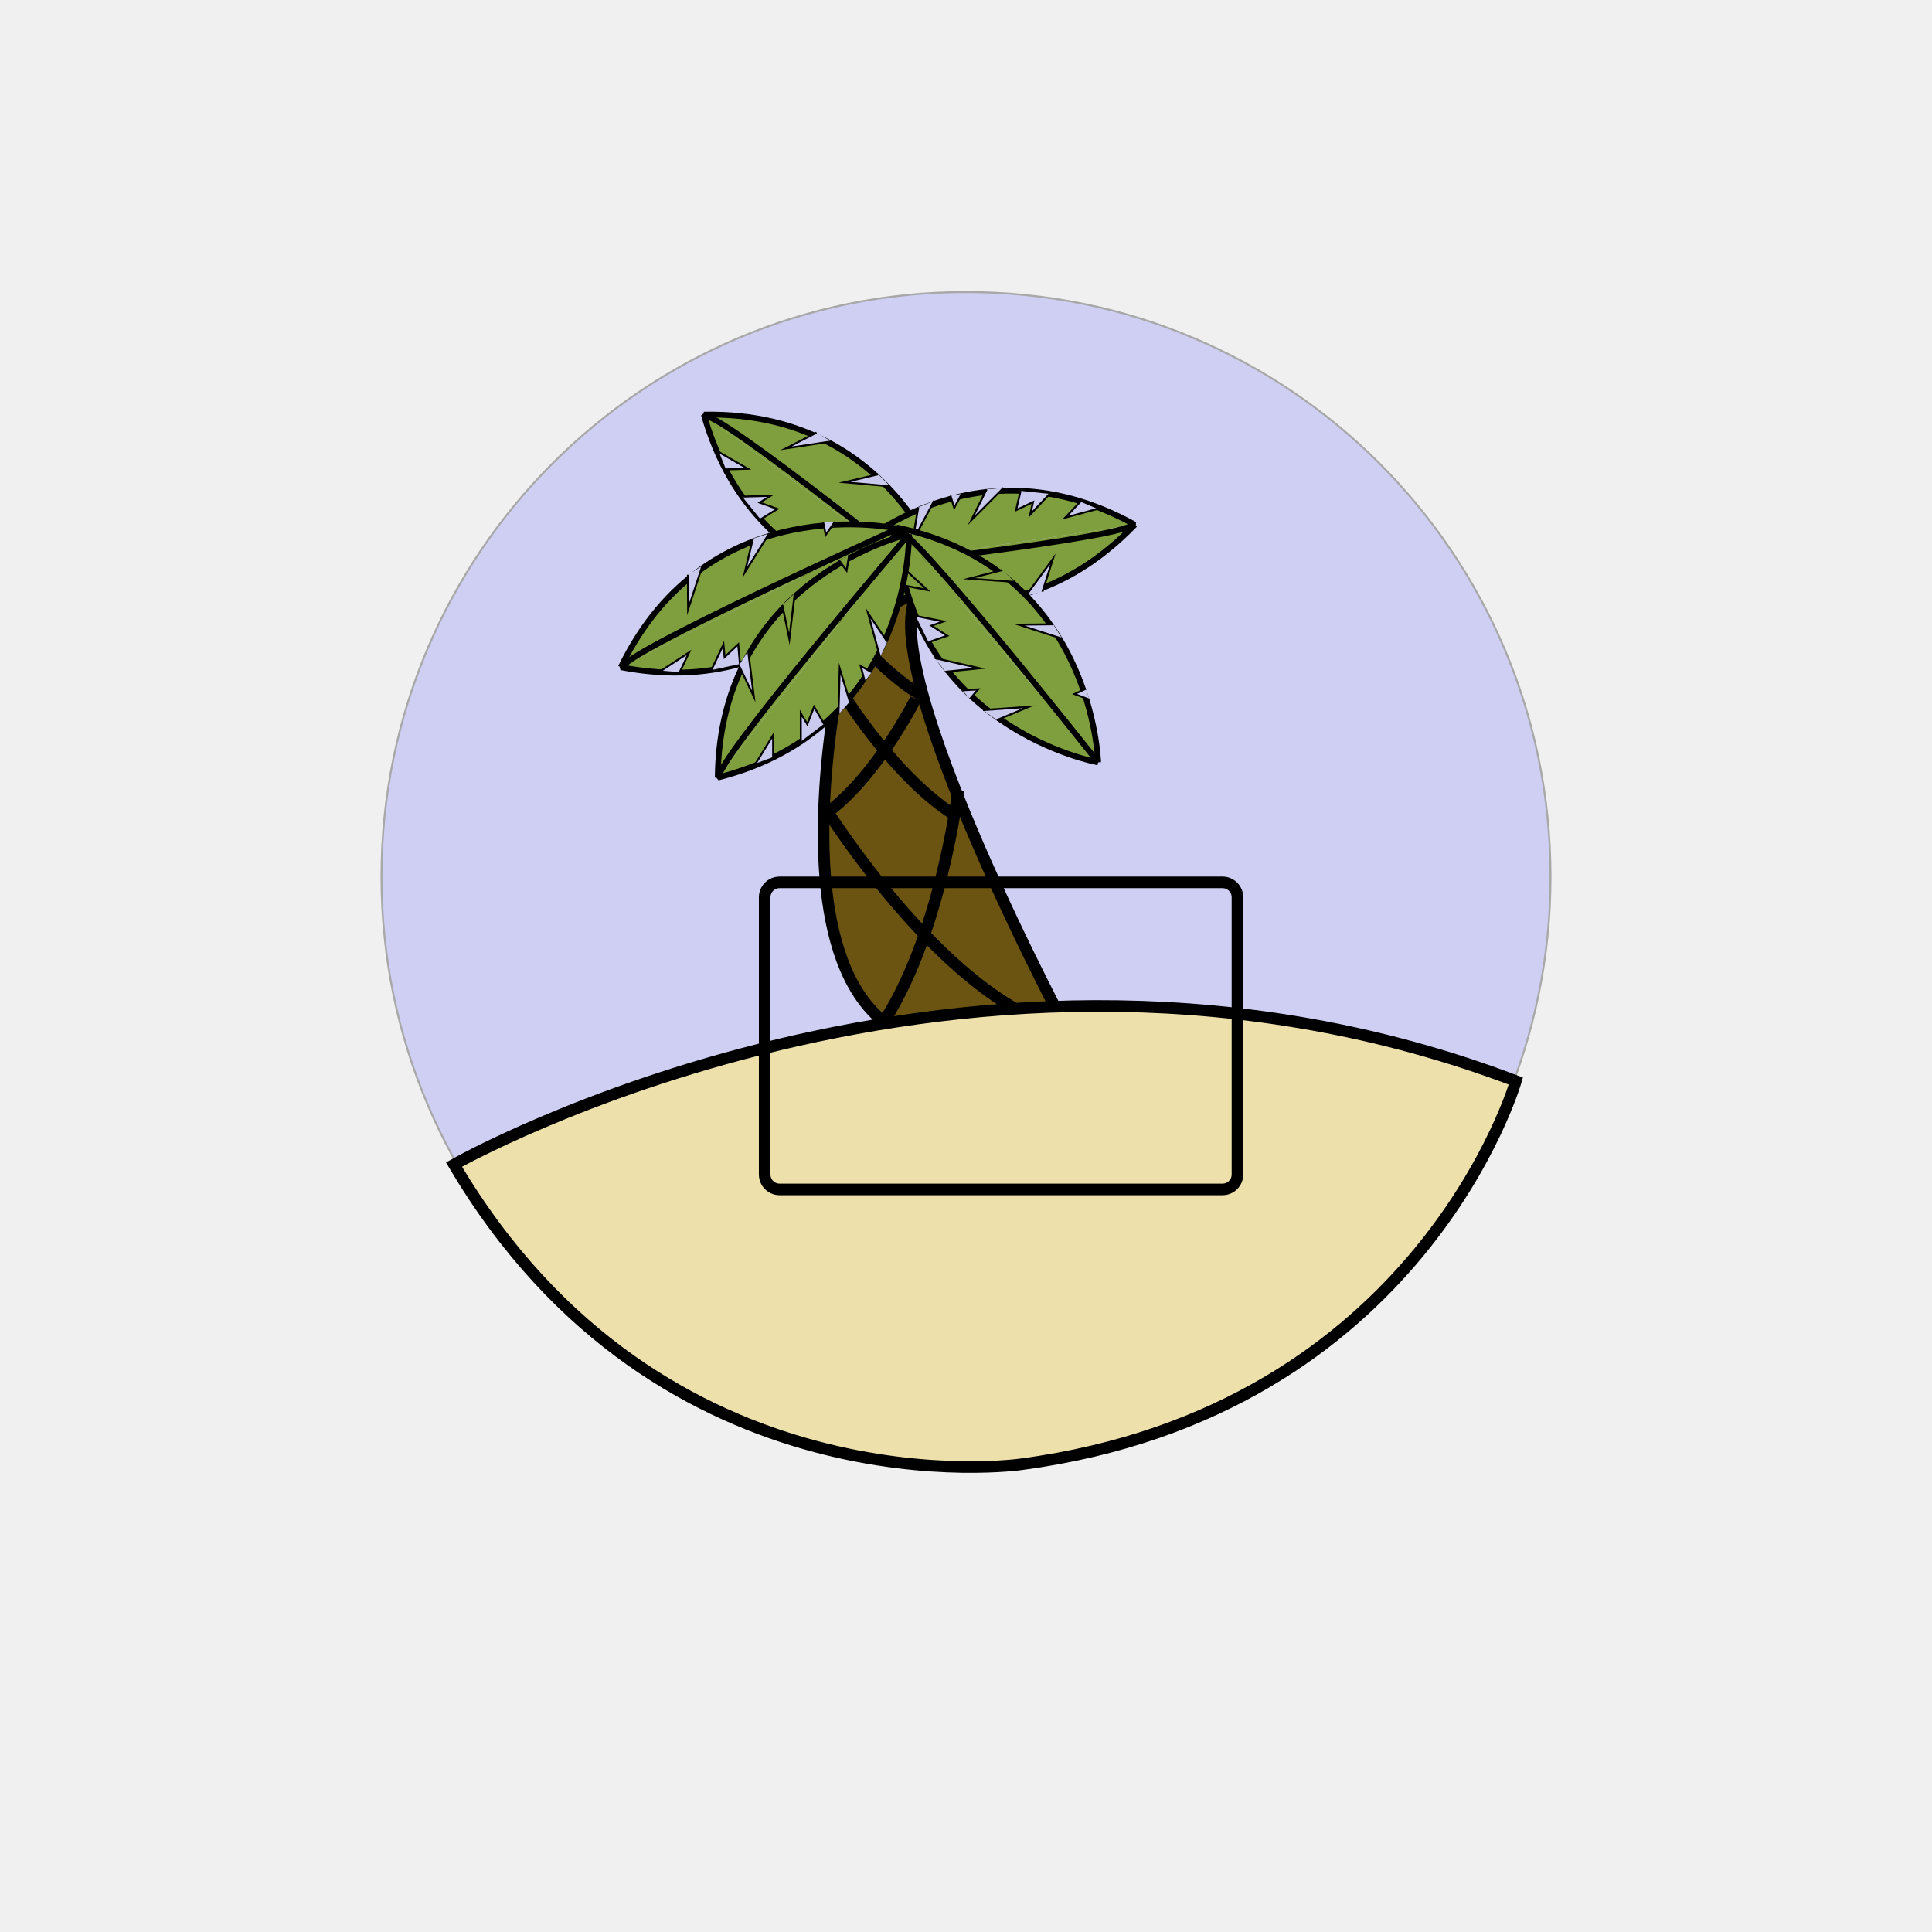
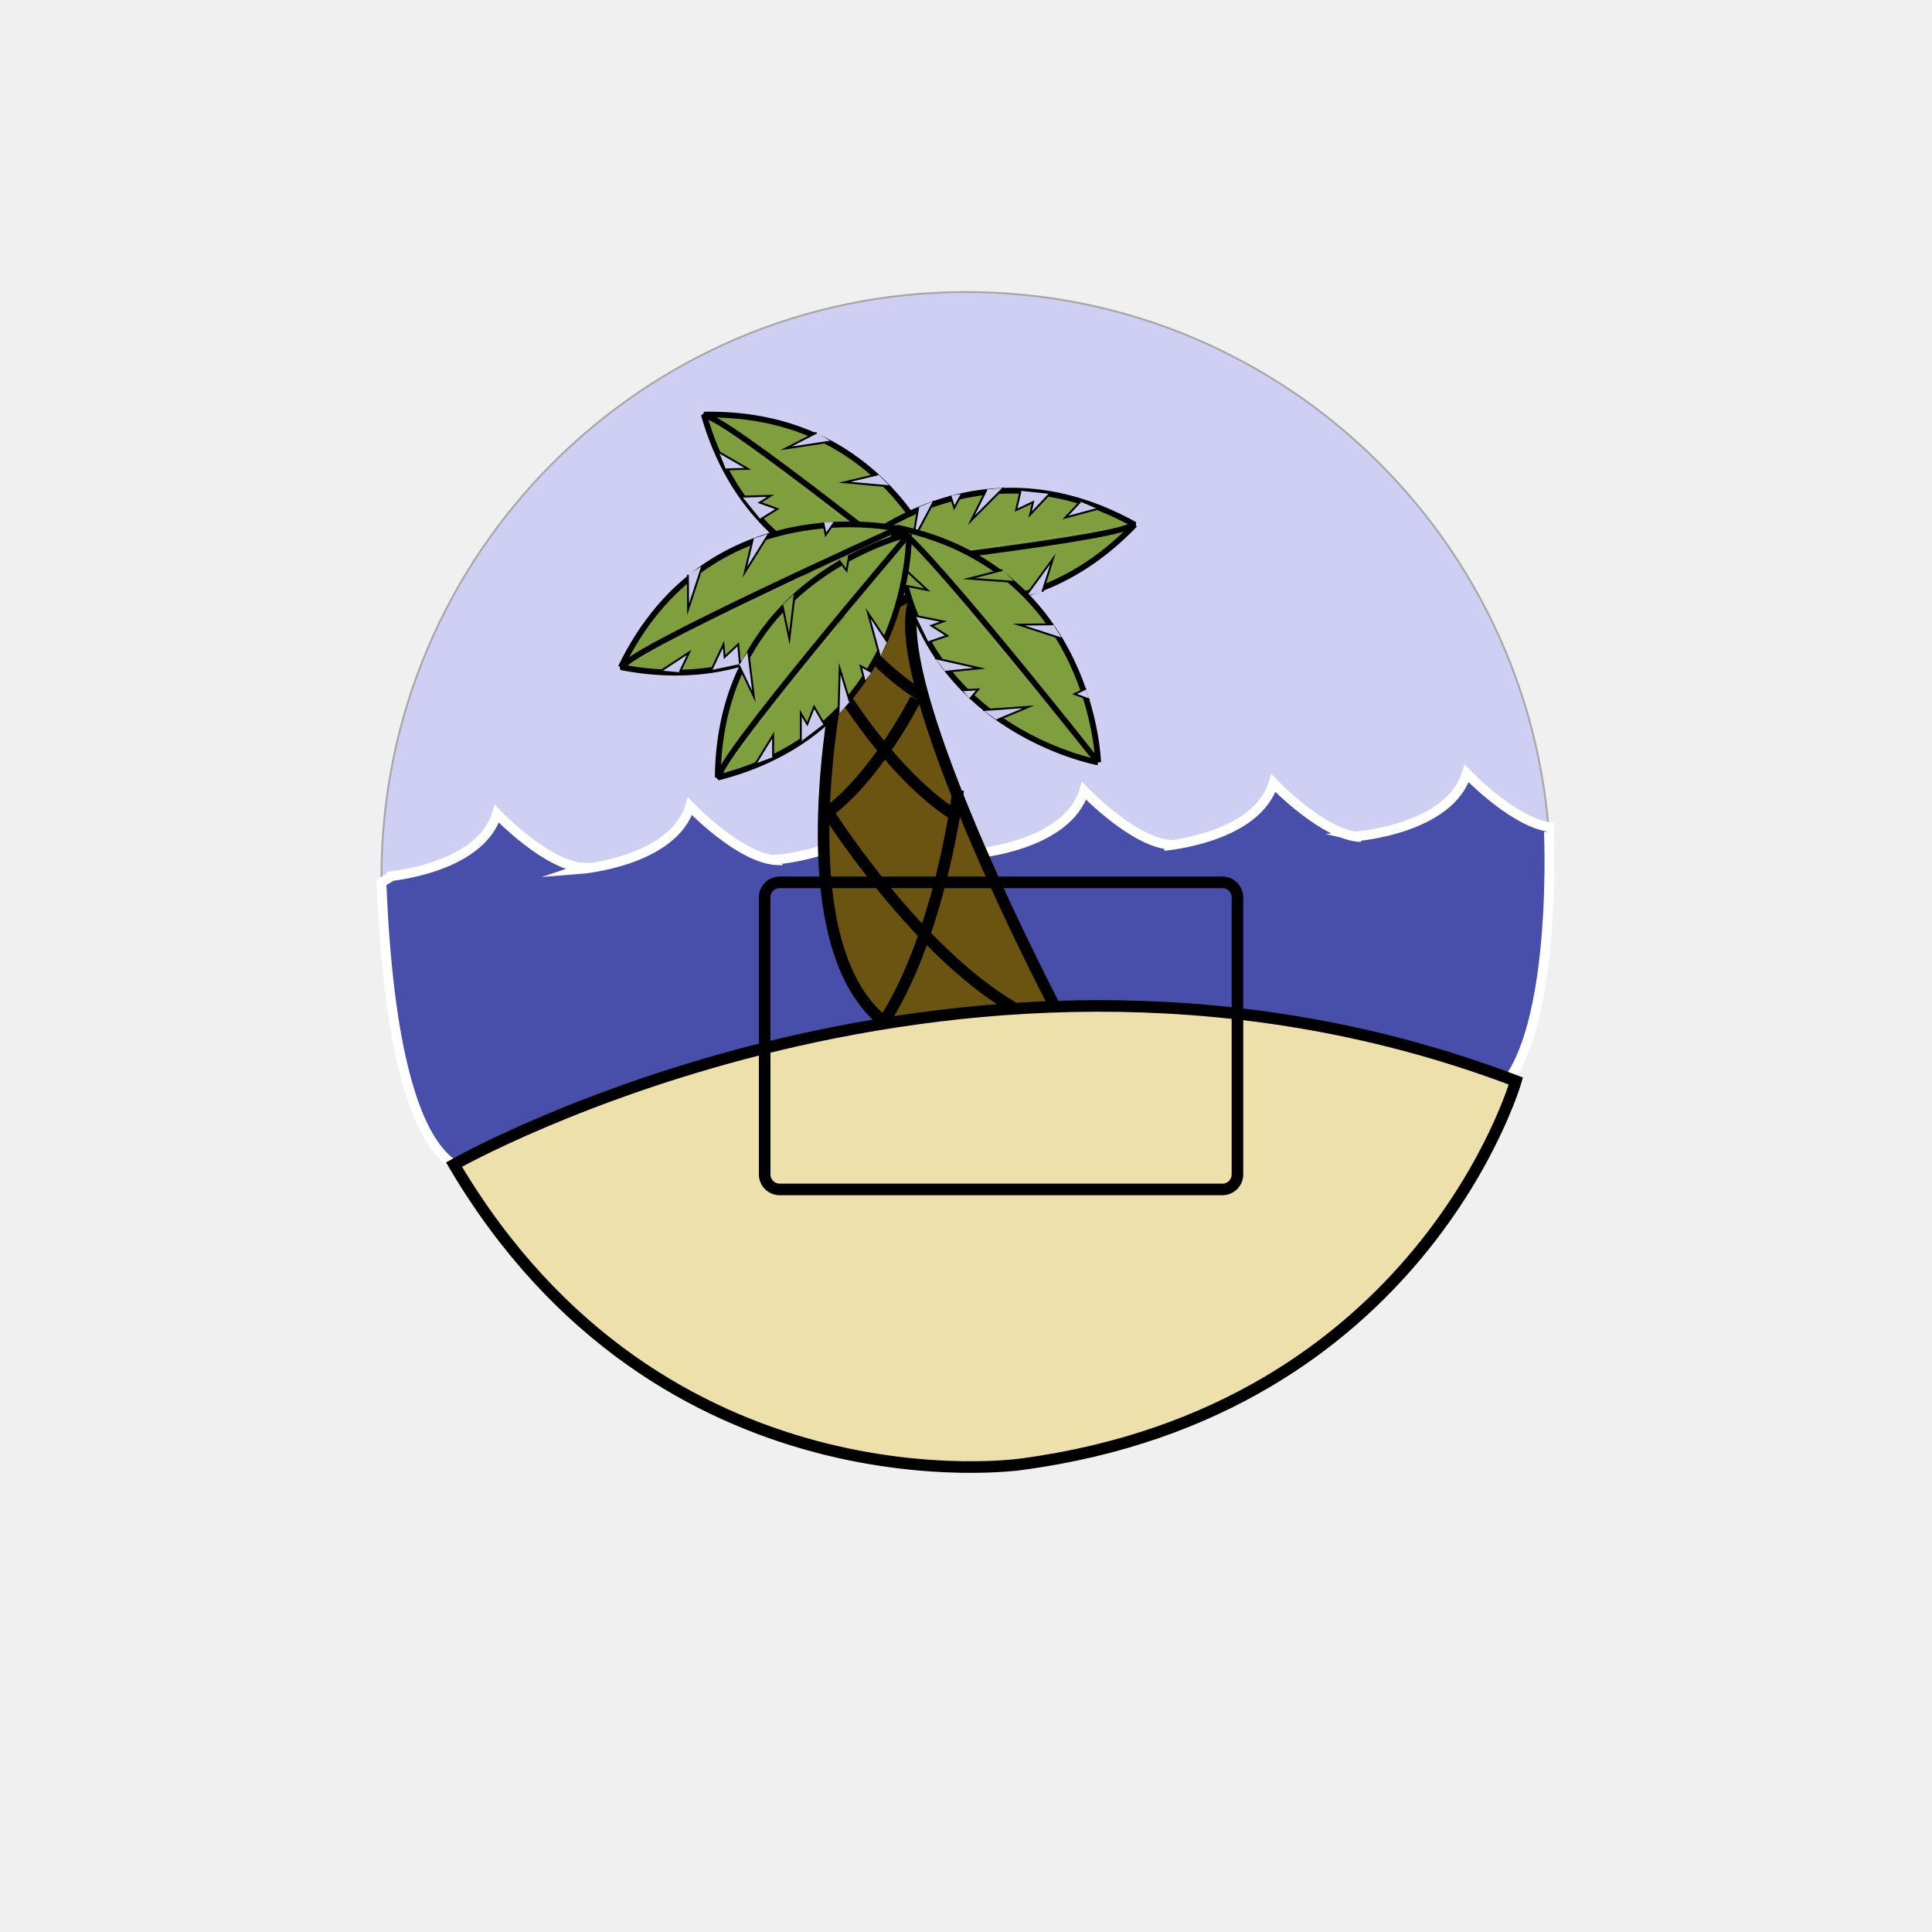
<svg xmlns="http://www.w3.org/2000/svg" version="1.1" id="Layer_2" x="0px" y="0px" viewBox="0 0 1000 1000" enable-background="new 0 0 1000 1000" xml:space="preserve">
  <circle opacity="0.3" fill="#8383FC" stroke="#000000" stroke-miterlimit="10" enable-background="new    " cx="500" cy="453.711" r="302.542" />
  <circle display="none" opacity="0.3" stroke="#000000" stroke-miterlimit="10" enable-background="new    " cx="500" cy="456.711" r="302.542" />
  <g id="Layer_x5F_1" display="none">
    <path display="inline" fill="#FFFFFF" stroke="#000000" stroke-width="4" stroke-miterlimit="10" d="M444.525,594.475   c0,6.627-5.373,12-12,12H331.102c-6.627,0-12-5.373-12-12V348.983c0-6.627,5.373-12,12-12h101.424c6.627,0,12,5.373,12,12   L444.525,594.475L444.525,594.475z" />
    <path display="inline" fill="#FFFFFF" stroke="#000000" stroke-width="4" stroke-miterlimit="10" d="M656.459,594.475   c0,6.627-5.371,12-12,12H543.034c-6.627,0-12-5.373-12-12V348.983c0-6.627,5.373-12,12-12h101.425c6.629,0,12,5.373,12,12V594.475z   " />
    <path display="inline" fill="#FFFFFF" stroke="#000000" stroke-width="4" stroke-miterlimit="10" d="M569.949,515.729   c0,6.627-5.373,12-12,12H456.525c-6.627,0-12-5.373-12-12V270.237c0-6.627,5.373-12,12-12h101.424c6.627,0,12,5.373,12,12V515.729z   " />
    <path display="inline" fill="#FFFFFF" stroke="#000000" stroke-width="5" stroke-miterlimit="10" d="M723.729,521.116   c0,13.261-10.744,24-24,24H300.271c-13.255,0-24-10.739-24-24V318.272c0-13.254,10.745-24,24-24h399.457c13.256,0,24,10.746,24,24   L723.729,521.116L723.729,521.116z" />
    <path display="inline" fill="#FFFFFF" stroke="#000000" stroke-width="3" stroke-miterlimit="10" d="M686.173,483.659   c0,13.261-10.744,24-24,24H333.898c-13.255,0-24-10.739-24-24V350.308c0-13.254,10.745-24,24-24h328.272c13.256,0,24,10.746,24,24   L686.173,483.659L686.173,483.659z" />
    <path id="vecmap" display="inline" fill="none" stroke="#000000" stroke-width="9" stroke-miterlimit="10" d="M348.052,427.712   c0,31.853,20.468,57.628,45.763,57.628" />
    <path id="vecmap_1_" display="inline" fill="none" stroke="#000000" stroke-width="4" stroke-miterlimit="10" d="M584.477,549.116   c0,44.972,39.42,81.355,88.135,81.355" />
    <path id="vecmap_2_" display="inline" fill="none" stroke="#000000" stroke-width="4" stroke-miterlimit="10" d="M412.609,545.116   c0,44.972-39.42,81.355-88.135,81.355" />
    <g display="inline">
      <line id="vecmap_3_" fill="none" stroke="#000000" stroke-width="3" stroke-miterlimit="10" x1="317.407" y1="356.645" x2="678.427" y2="356.645" />
    </g>
    <g display="inline">
      <line id="vecmap_4_" fill="none" stroke="#000000" stroke-width="3" stroke-miterlimit="10" x1="368.543" y1="365.119" x2="368.543" y2="497.322" />
    </g>
    <g display="inline">
      <line id="vecmap_5_" fill="none" stroke="#000000" stroke-width="3" stroke-miterlimit="10" x1="637.715" y1="365.119" x2="637.715" y2="497.322" />
    </g>
    <g display="inline">
      <rect id="vecmaprec" x="317.407" y="385.323" fill="#FFFFFF" stroke="#000000" stroke-width="3" stroke-miterlimit="10" width="355.205" height="80" />
    </g>
    <g display="inline">
      <line fill="none" stroke="#000000" stroke-width="3" stroke-miterlimit="10" x1="317.407" y1="465.323" x2="672.611" y2="465.323" />
    </g>
  </g>
  <text transform="matrix(1 0 0 1 461.9832 703.8977)" display="none" enable-background="new    " font-family="'MyriadPro-Regular'" font-size="72">3X</text>
+   <path fill="#484FAA" stroke="#FFFFFF" stroke-width="5" stroke-miterlimit="10" d="M801.662,430.452  c0,0,6.338,137.048-41.162,141.548l-506,32.5c0,0-50.051,30.422-57.025-147.789l5.025-3h-2c0,0,48-3.799,56.667-32.505  c0,0,26,27.294,45.333,27.961l-2.035,0.681c0,0,48-3.799,56.667-32.505c0,0,26,27.294,45.333,27.961v-0.456  c0,0,48-3.799,56.667-32.505c0,0,26,27.294,45.333,27.961v1.544c0,0,48-3.799,56.667-32.505c0,0,25.999,27.294,45.333,27.961  l-4,0.544c0,0,48-3.799,56.667-32.505c0,0,25.999,27.294,45.333,27.961l-2-0.456c0,0,48-3.799,56.667-32.505  c0,0,21.815,22.902,40.34,27.261c0.667,0.157,1.329,0.29,1.986,0.397c1.017,0.165,2.021,0.269,3.007,0.302" />
  <g id="Layer_3">
    <path fill="#6B5412" stroke="#000000" stroke-width="6" stroke-miterlimit="10" d="M439.556,324.882   c0,0-69.687,278.282,110.295,203.616c0,0-115.82-218.619-65.919-227.309L439.556,324.882z" />
    <path fill="#6B5412" stroke="#000000" stroke-width="6" stroke-miterlimit="10" d="M473.948,361.792   c0,0-20.496,40.787-46.639,59.414" />
    <path fill="none" stroke="#000000" stroke-width="6" stroke-miterlimit="10" d="M436.743,359.686c0,0,27.769,44.858,59.771,63.627" />
    <path fill="none" stroke="#000000" stroke-width="6" stroke-miterlimit="10" d="M426.634,417.344c0,0,45.525,73.541,97.99,104.311" />
    <path fill="none" stroke="#000000" stroke-width="6" stroke-miterlimit="10" d="M495.955,408.959c0,0-9.312,77.779-40.653,123.08" />
    <path fill="none" stroke="#000000" stroke-width="6" stroke-miterlimit="10" d="M417.743,296.686c0,0,27.769,44.858,59.771,63.627" />
  </g>
  <path fill="#FFFFFF" stroke="#000000" stroke-miterlimit="10" d="M620.219,343.602" />
  <path display="none" fill="#E4E4EF" stroke="#000000" stroke-width="2" stroke-miterlimit="10" d="M383.592,609.329  c0,0,41.716-44.212,15.288,15.768" />
  <path fill="#EDE0AB" stroke="#000000" stroke-width="6" stroke-miterlimit="10" d="M234.996,602.778  c0,0,265.73-151.195,549.617-43.236c0,0-49.033,170.798-256.072,198.379C528.54,757.919,342.493,785.055,234.996,602.778z" />
  <path display="none" fill="#7F9E3D" stroke="#000000" stroke-width="3" stroke-miterlimit="10" d="M464.223,276.828  c0,0-78.911-29.713-127.529,42.813" />
  <g id="Leaf_2_2_">
    <path fill="#7F9E3D" stroke="#000000" stroke-width="3" stroke-miterlimit="10" d="M493.054,309.982   c0,0-24.784-97.333-128.77-95.369" />
    <path fill="#7F9E3D" stroke="#000000" stroke-width="3" stroke-miterlimit="10" d="M364.304,214.585   c28.398,100.053,128.731,95.423,128.731,95.423" />
    <path fill="none" stroke="#000000" stroke-width="3" stroke-miterlimit="10" d="M493.054,309.982   c0,0-124.697-100.399-128.57-94.372" />
    <polyline fill="#CACAEF" stroke="#000000" stroke-miterlimit="10" points="372.172,234.062 387.089,242.64 375.76,242.963  " />
    <polyline fill="#CACAEF" stroke="#000000" stroke-miterlimit="10" points="384.164,257.054 398.826,256.636 393.257,260.139    402.354,263.427 393.659,268.821  " />
    <polyline fill="#CACAEF" stroke="#000000" stroke-miterlimit="10" points="398.745,276.139 422.47,276.117 405.557,281.815  " />
    <polyline fill="#CACAEF" stroke="#000000" stroke-miterlimit="10" points="416.214,289.24 424.119,286.937 421.103,292.733  " />
    <polyline fill="#CACAEF" stroke="#000000" stroke-miterlimit="10" points="428.934,296.83 451.639,289.947 437.097,300.293  " />
    <polyline fill="#CACAEF" stroke="#000000" stroke-miterlimit="10" points="460.799,251.749 437.17,249.619 454.529,245.479  " />
    <polyline fill="#CACAEF" stroke="#000000" stroke-miterlimit="10" points="430.246,228.5 406.793,232.085 422.657,223.912  " />
    <polyline fill="#CACAEF" stroke="#000000" stroke-miterlimit="10" points="481.501,279.355 473.348,278.208 478.478,274.161  " />
  </g>
  <g id="Leaf_2_3_">
    <path fill="#7F9E3D" stroke="#000000" stroke-width="3" stroke-miterlimit="10" d="M428.905,295.342   c0,0,86.405,51.206,158.465-23.791" />
    <path fill="#7F9E3D" stroke="#000000" stroke-width="3" stroke-miterlimit="10" d="M587.375,271.584   C496.492,221.016,428.9,295.309,428.9,295.309" />
    <path fill="none" stroke="#000000" stroke-width="3" stroke-miterlimit="10" d="M428.905,295.342   c0,0,159.149-17.354,157.617-24.354" />
    <polyline fill="#CACAEF" stroke="#000000" stroke-miterlimit="10" points="568.031,263.397 551.422,267.897 559.196,259.65  " />
    <polyline fill="#CACAEF" stroke="#000000" stroke-miterlimit="10" points="543.284,255.645 533.224,266.32 534.678,259.903    525.924,264.02 528.25,254.055  " />
    <polyline fill="#CACAEF" stroke="#000000" stroke-miterlimit="10" points="519.476,252.487 502.732,269.297 510.646,253.3  " />
    <polyline fill="#CACAEF" stroke="#000000" stroke-miterlimit="10" points="497.864,255.598 493.909,262.822 491.937,256.593  " />
    <polyline fill="#CACAEF" stroke="#000000" stroke-miterlimit="10" points="483.505,259.241 472.34,280.176 475.288,262.574  " />
    <polyline fill="#CACAEF" stroke="#000000" stroke-miterlimit="10" points="492.91,313.64 511.108,298.418 501.777,313.631  " />
    <polyline fill="#CACAEF" stroke="#000000" stroke-miterlimit="10" points="530.947,308.434 544.975,289.3 539.555,306.303  " />
    <polyline fill="#CACAEF" stroke="#000000" stroke-miterlimit="10" points="458.745,308.797 465.317,303.835 464.557,310.324  " />
  </g>
  <g id="Leaf_2_1_">
    <path fill="#7F9E3D" stroke="#000000" stroke-width="3" stroke-miterlimit="10" d="M464.648,273.642   c0,0-98.019-21.916-143.296,71.716" />
    <path fill="#7F9E3D" stroke="#000000" stroke-width="3" stroke-miterlimit="10" d="M321.337,345.328   c102.079,19.922,143.326-71.657,143.326-71.657" />
    <path fill="none" stroke="#000000" stroke-width="3" stroke-miterlimit="10" d="M464.648,273.642c0,0-145.94,65.809-142.315,71.989   " />
    <polyline fill="#CACAEF" stroke="#000000" stroke-miterlimit="10" points="342.266,347.119 356.663,337.695 351.827,347.945  " />
    <polyline fill="#CACAEF" stroke="#000000" stroke-miterlimit="10" points="368.196,346.823 374.454,333.556 375.059,340.108    382.107,333.481 382.985,343.675  " />
    <polyline fill="#CACAEF" stroke="#000000" stroke-miterlimit="10" points="391.812,342.449 402.523,321.279 399.955,338.94  " />
    <polyline fill="#CACAEF" stroke="#000000" stroke-miterlimit="10" points="411.397,332.794 412.918,324.701 416.723,330.013  " />
    <polyline fill="#CACAEF" stroke="#000000" stroke-miterlimit="10" points="423.919,324.882 428.049,301.518 430.699,319.167  " />
    <polyline fill="#CACAEF" stroke="#000000" stroke-miterlimit="10" points="398.124,276.073 385.537,296.185 389.696,278.83  " />
    <polyline fill="#CACAEF" stroke="#000000" stroke-miterlimit="10" points="363.57,292.809 356.16,315.348 356.046,297.502  " />
    <polyline fill="#CACAEF" stroke="#000000" stroke-miterlimit="10" points="432.107,270.094 427.397,276.847 426.108,270.442  " />
  </g>
  <g id="Leaf_3_1_" display="none">
    <path display="inline" fill="#7F9E3D" stroke="#000000" stroke-width="3" stroke-miterlimit="10" d="M470.5,276.5c0,0-98,22-99,126   " />
    <path display="inline" fill="#7F9E3D" stroke="#000000" stroke-width="3" stroke-miterlimit="10" d="M371.473,402.48   c100.821-25.536,99.053-125.959,99.053-125.959" />
    <path display="inline" fill="none" stroke="#000000" stroke-width="3" stroke-miterlimit="10" d="M470.5,276.5   c0,0-103.912,121.786-97.997,125.829" />
    <polyline display="inline" fill="#CACAEF" stroke="#000000" stroke-miterlimit="10" points="391.166,395.17 400.166,380.504    400.166,391.837  " />
    <polyline display="inline" fill="#CACAEF" stroke="#000000" stroke-miterlimit="10" points="414.49,383.839 414.49,369.17    417.833,374.837 421.38,365.837 426.523,374.682  " />
    <polyline display="inline" fill="#CACAEF" stroke="#000000" stroke-miterlimit="10" points="433.984,369.807 434.638,346.091    439.851,363.159  " />
    <polyline display="inline" fill="#CACAEF" stroke="#000000" stroke-miterlimit="10" points="447.577,352.719 445.5,344.75    451.208,347.93  " />
    <polyline display="inline" fill="#CACAEF" stroke="#000000" stroke-miterlimit="10" points="455.527,340.22 449.293,317.328    459.22,332.158  " />
    <polyline display="inline" fill="#CACAEF" stroke="#000000" stroke-miterlimit="10" points="411.372,307.083 408.569,330.642    404.926,313.172  " />
    <polyline display="inline" fill="#CACAEF" stroke="#000000" stroke-miterlimit="10" points="387.261,336.962 390.177,360.507    382.459,344.416  " />
    <polyline display="inline" fill="#CACAEF" stroke="#000000" stroke-miterlimit="10" points="439.556,287.176 438.177,295.293    434.279,290.05  " />
  </g>
  <g id="Leaf_3_2_">
    <path fill="#7F9E3D" stroke="#000000" stroke-width="3" stroke-miterlimit="10" d="M568.382,394.574   c0,0-2.57-100.405-104.4-121.563" />
    <path fill="#7F9E3D" stroke="#000000" stroke-width="3" stroke-miterlimit="10" d="M464.007,272.99   c5.491,103.86,104.35,121.607,104.35,121.607" />
    <path fill="none" stroke="#000000" stroke-width="3" stroke-miterlimit="10" d="M568.382,394.574   c0,0-99.313-125.563-104.427-120.544" />
    <polyline fill="#7F9E3D" stroke="#000000" stroke-miterlimit="10" points="467.357,293.727 479.999,305.402 468.881,303.203  " />
    <polyline fill="#CACAEF" stroke="#000000" stroke-miterlimit="10" points="473.948,318.806 488.338,321.652 482.131,323.832    490.271,329.057 480.597,332.387  " />
    <polyline fill="#CACAEF" stroke="#000000" stroke-miterlimit="10" points="483.932,340.651 507.071,345.894 489.315,347.698  " />
    <polyline fill="#CACAEF" stroke="#000000" stroke-miterlimit="10" points="498.059,357.301 506.277,356.81 502.051,361.792  " />
    <polyline fill="#CACAEF" stroke="#000000" stroke-miterlimit="10" points="508.778,367.525 532.444,365.85 515.969,372.713  " />
    <polyline fill="#CACAEF" stroke="#000000" stroke-miterlimit="10" points="549.851,330.638 527.283,323.318 545.129,323.133  " />
    <polyline fill="#7F9E3D" stroke="#000000" stroke-miterlimit="10" points="525.218,301.189 501.554,299.481 518.837,295.031  " />
    <polyline fill="#CACAEF" stroke="#000000" stroke-miterlimit="10" points="563.912,362.148 556.217,359.221 562.117,356.413  " />
    <g id="Leaf_3">
      <path fill="#7F9E3D" stroke="#000000" stroke-width="3" stroke-miterlimit="10" d="M470.5,276.5c0,0-98,22-99,126" />
      <path fill="#7F9E3D" stroke="#000000" stroke-width="3" stroke-miterlimit="10" d="M371.473,402.48    c100.821-25.536,99.053-125.959,99.053-125.959" />
      <path fill="none" stroke="#000000" stroke-width="3" stroke-miterlimit="10" d="M470.5,276.5c0,0-103.912,121.786-97.997,125.829" />
      <polyline fill="#CACAEF" stroke="#000000" stroke-miterlimit="10" points="391.166,395.17 400.166,380.504 400.166,391.837   " />
      <polyline fill="#CACAEF" stroke="#000000" stroke-miterlimit="10" points="414.49,383.839 414.49,369.17 417.833,374.837     421.38,365.837 426.523,374.682   " />
      <polyline fill="#CACAEF" stroke="#000000" stroke-miterlimit="10" points="433.984,369.807 434.638,346.091 439.851,363.159   " />
      <polyline fill="#CACAEF" stroke="#000000" stroke-miterlimit="10" points="447.577,352.719 445.5,344.75 451.208,347.93   " />
      <polyline fill="#CACAEF" stroke="#000000" stroke-miterlimit="10" points="455.527,340.22 449.293,317.328 459.22,332.158   " />
      <polyline fill="#7F9E3D" stroke="#000000" stroke-miterlimit="10" points="411.372,307.083 408.569,330.642 404.926,313.172   " />
      <polyline fill="#CACAEF" stroke="#000000" stroke-miterlimit="10" points="387.261,336.962 390.177,360.507 382.459,344.416   " />
      <polyline fill="#7F9E3D" stroke="#000000" stroke-miterlimit="10" points="439.556,287.176 438.177,295.293 434.279,290.05   " />
    </g>
  </g>
  <path fill="none" stroke="#000000" stroke-width="6" stroke-miterlimit="10" d="M640.5,607.906c0,4.269-3.46,7.729-7.728,7.729  H403.524c-4.268,0-7.728-3.46-7.728-7.729V464.439c0-4.268,3.459-7.728,7.728-7.728h229.248c4.268,0,7.728,3.46,7.728,7.728V607.906  z" />
+   <path fill="#484FAA" stroke="#FFFFFF" stroke-width="5" stroke-miterlimit="10" d="M197.474,456.711" />
</svg>
